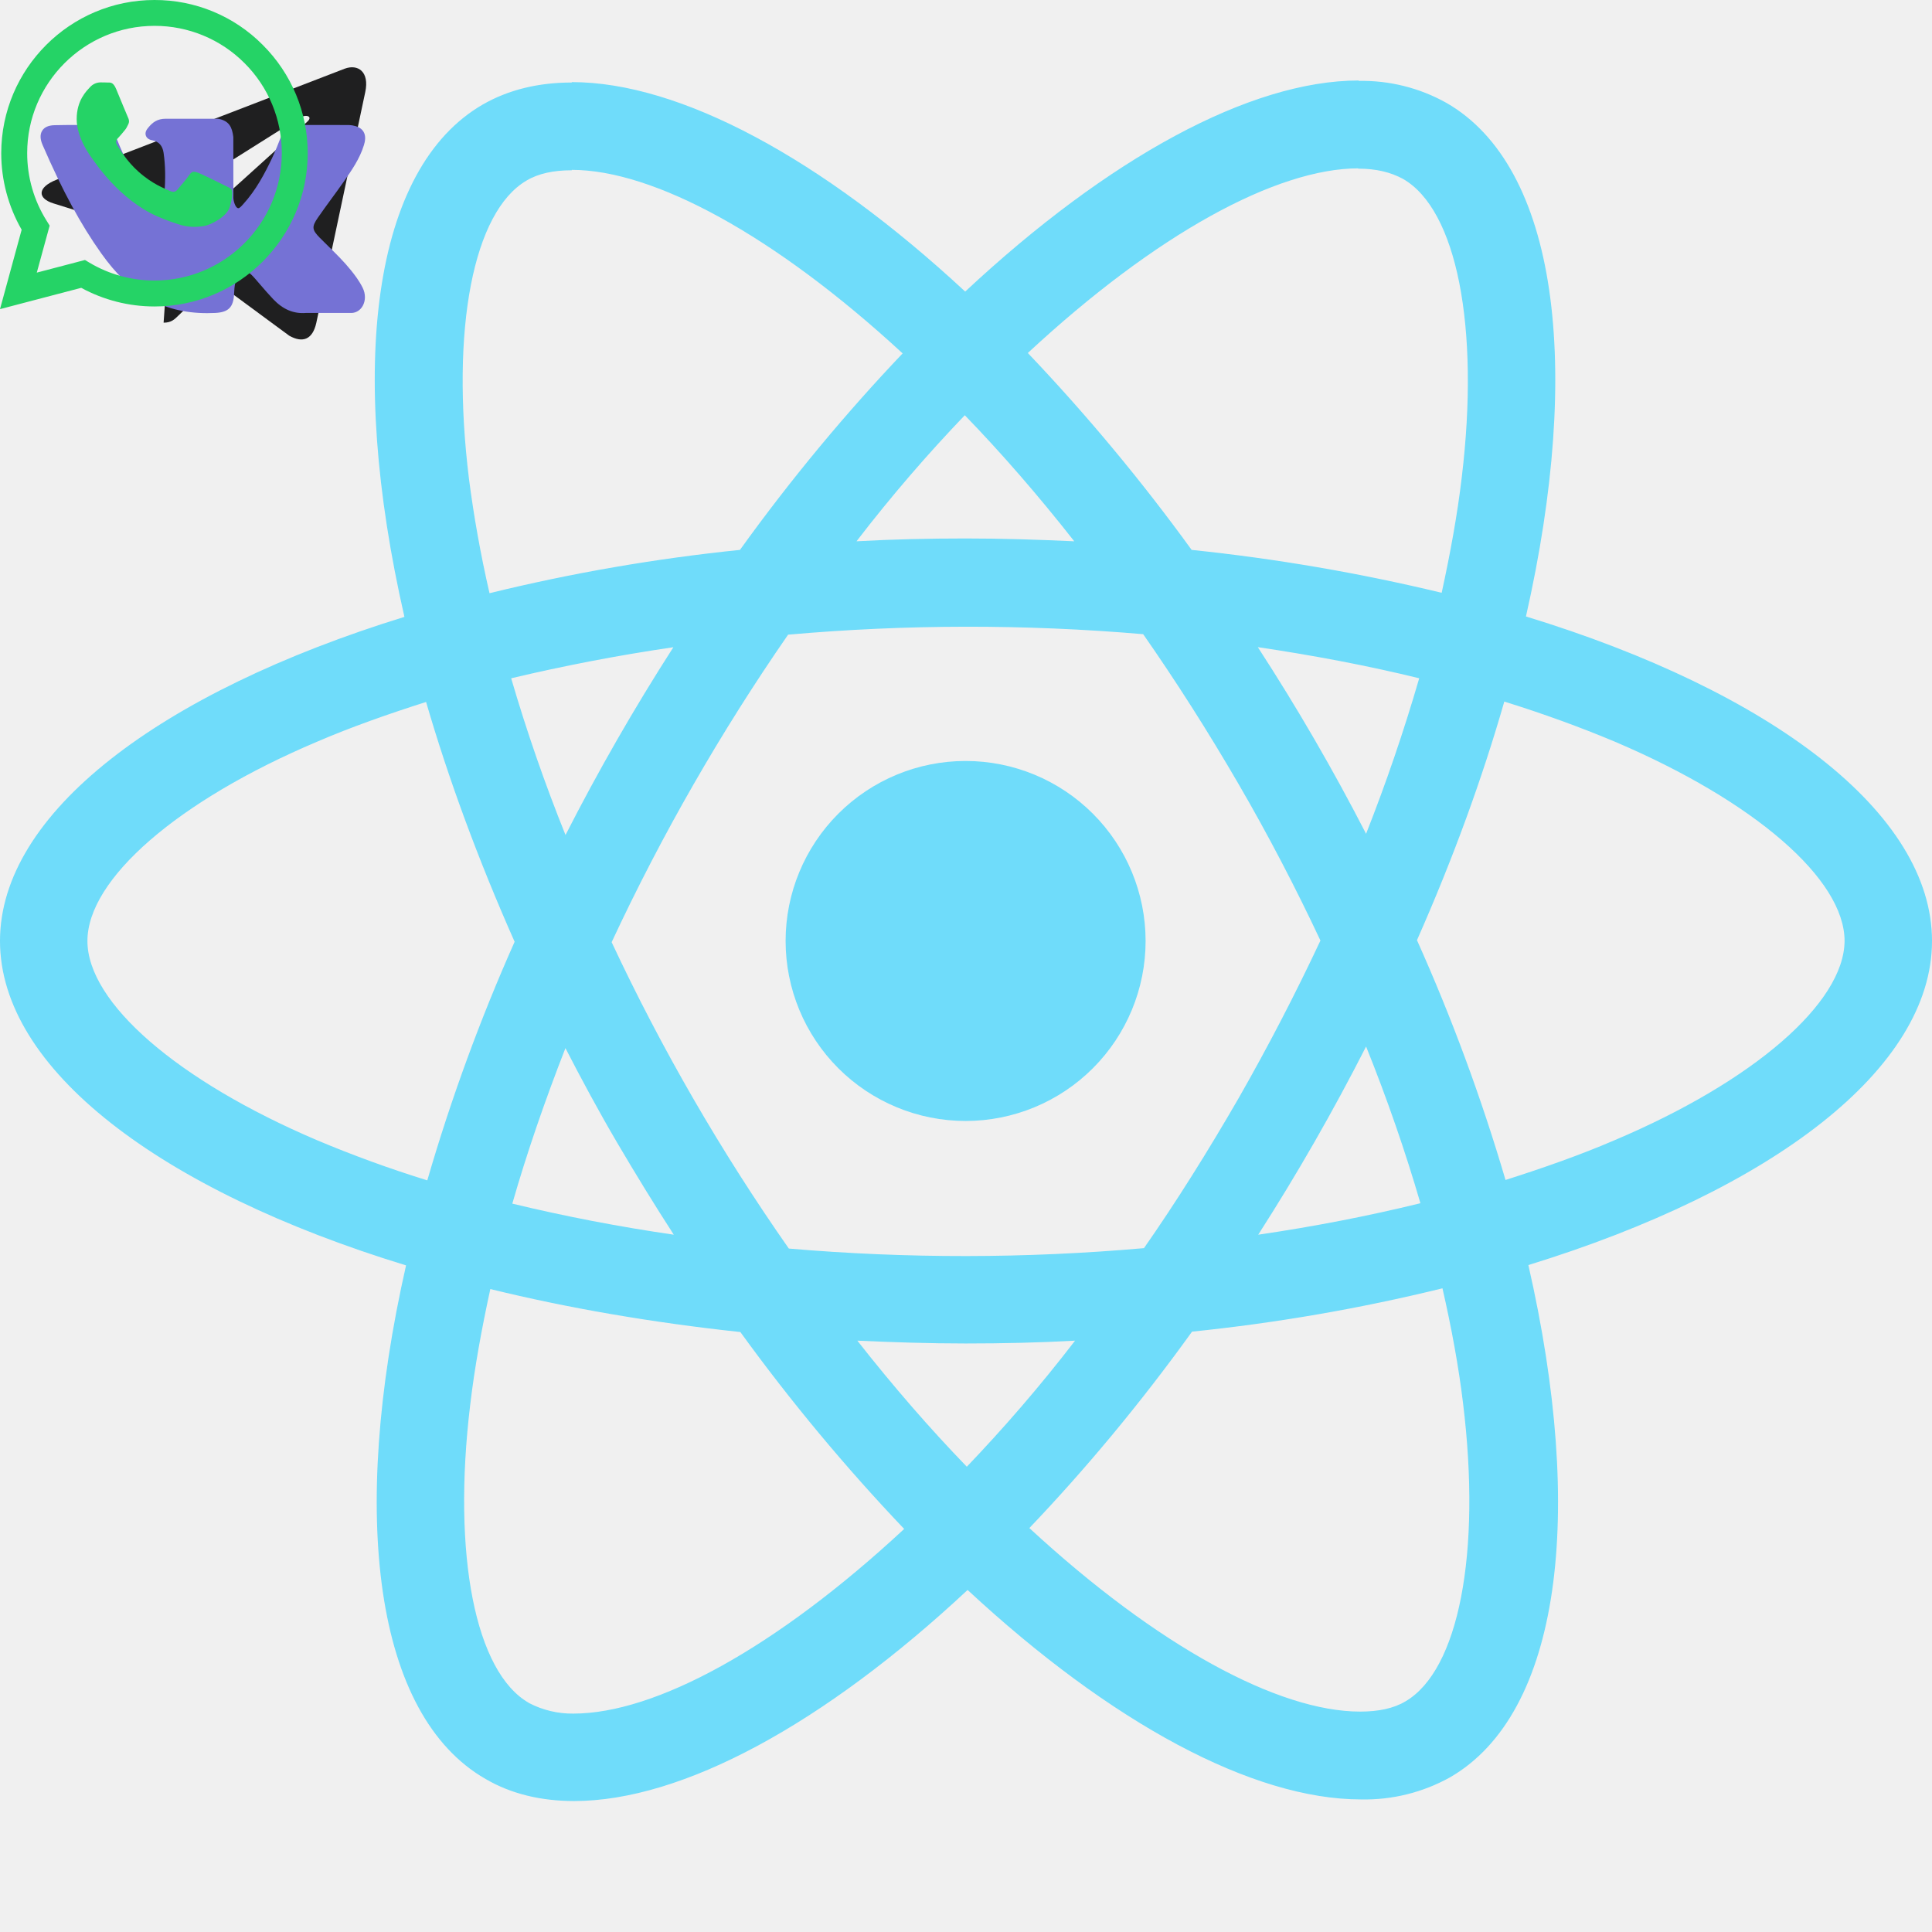
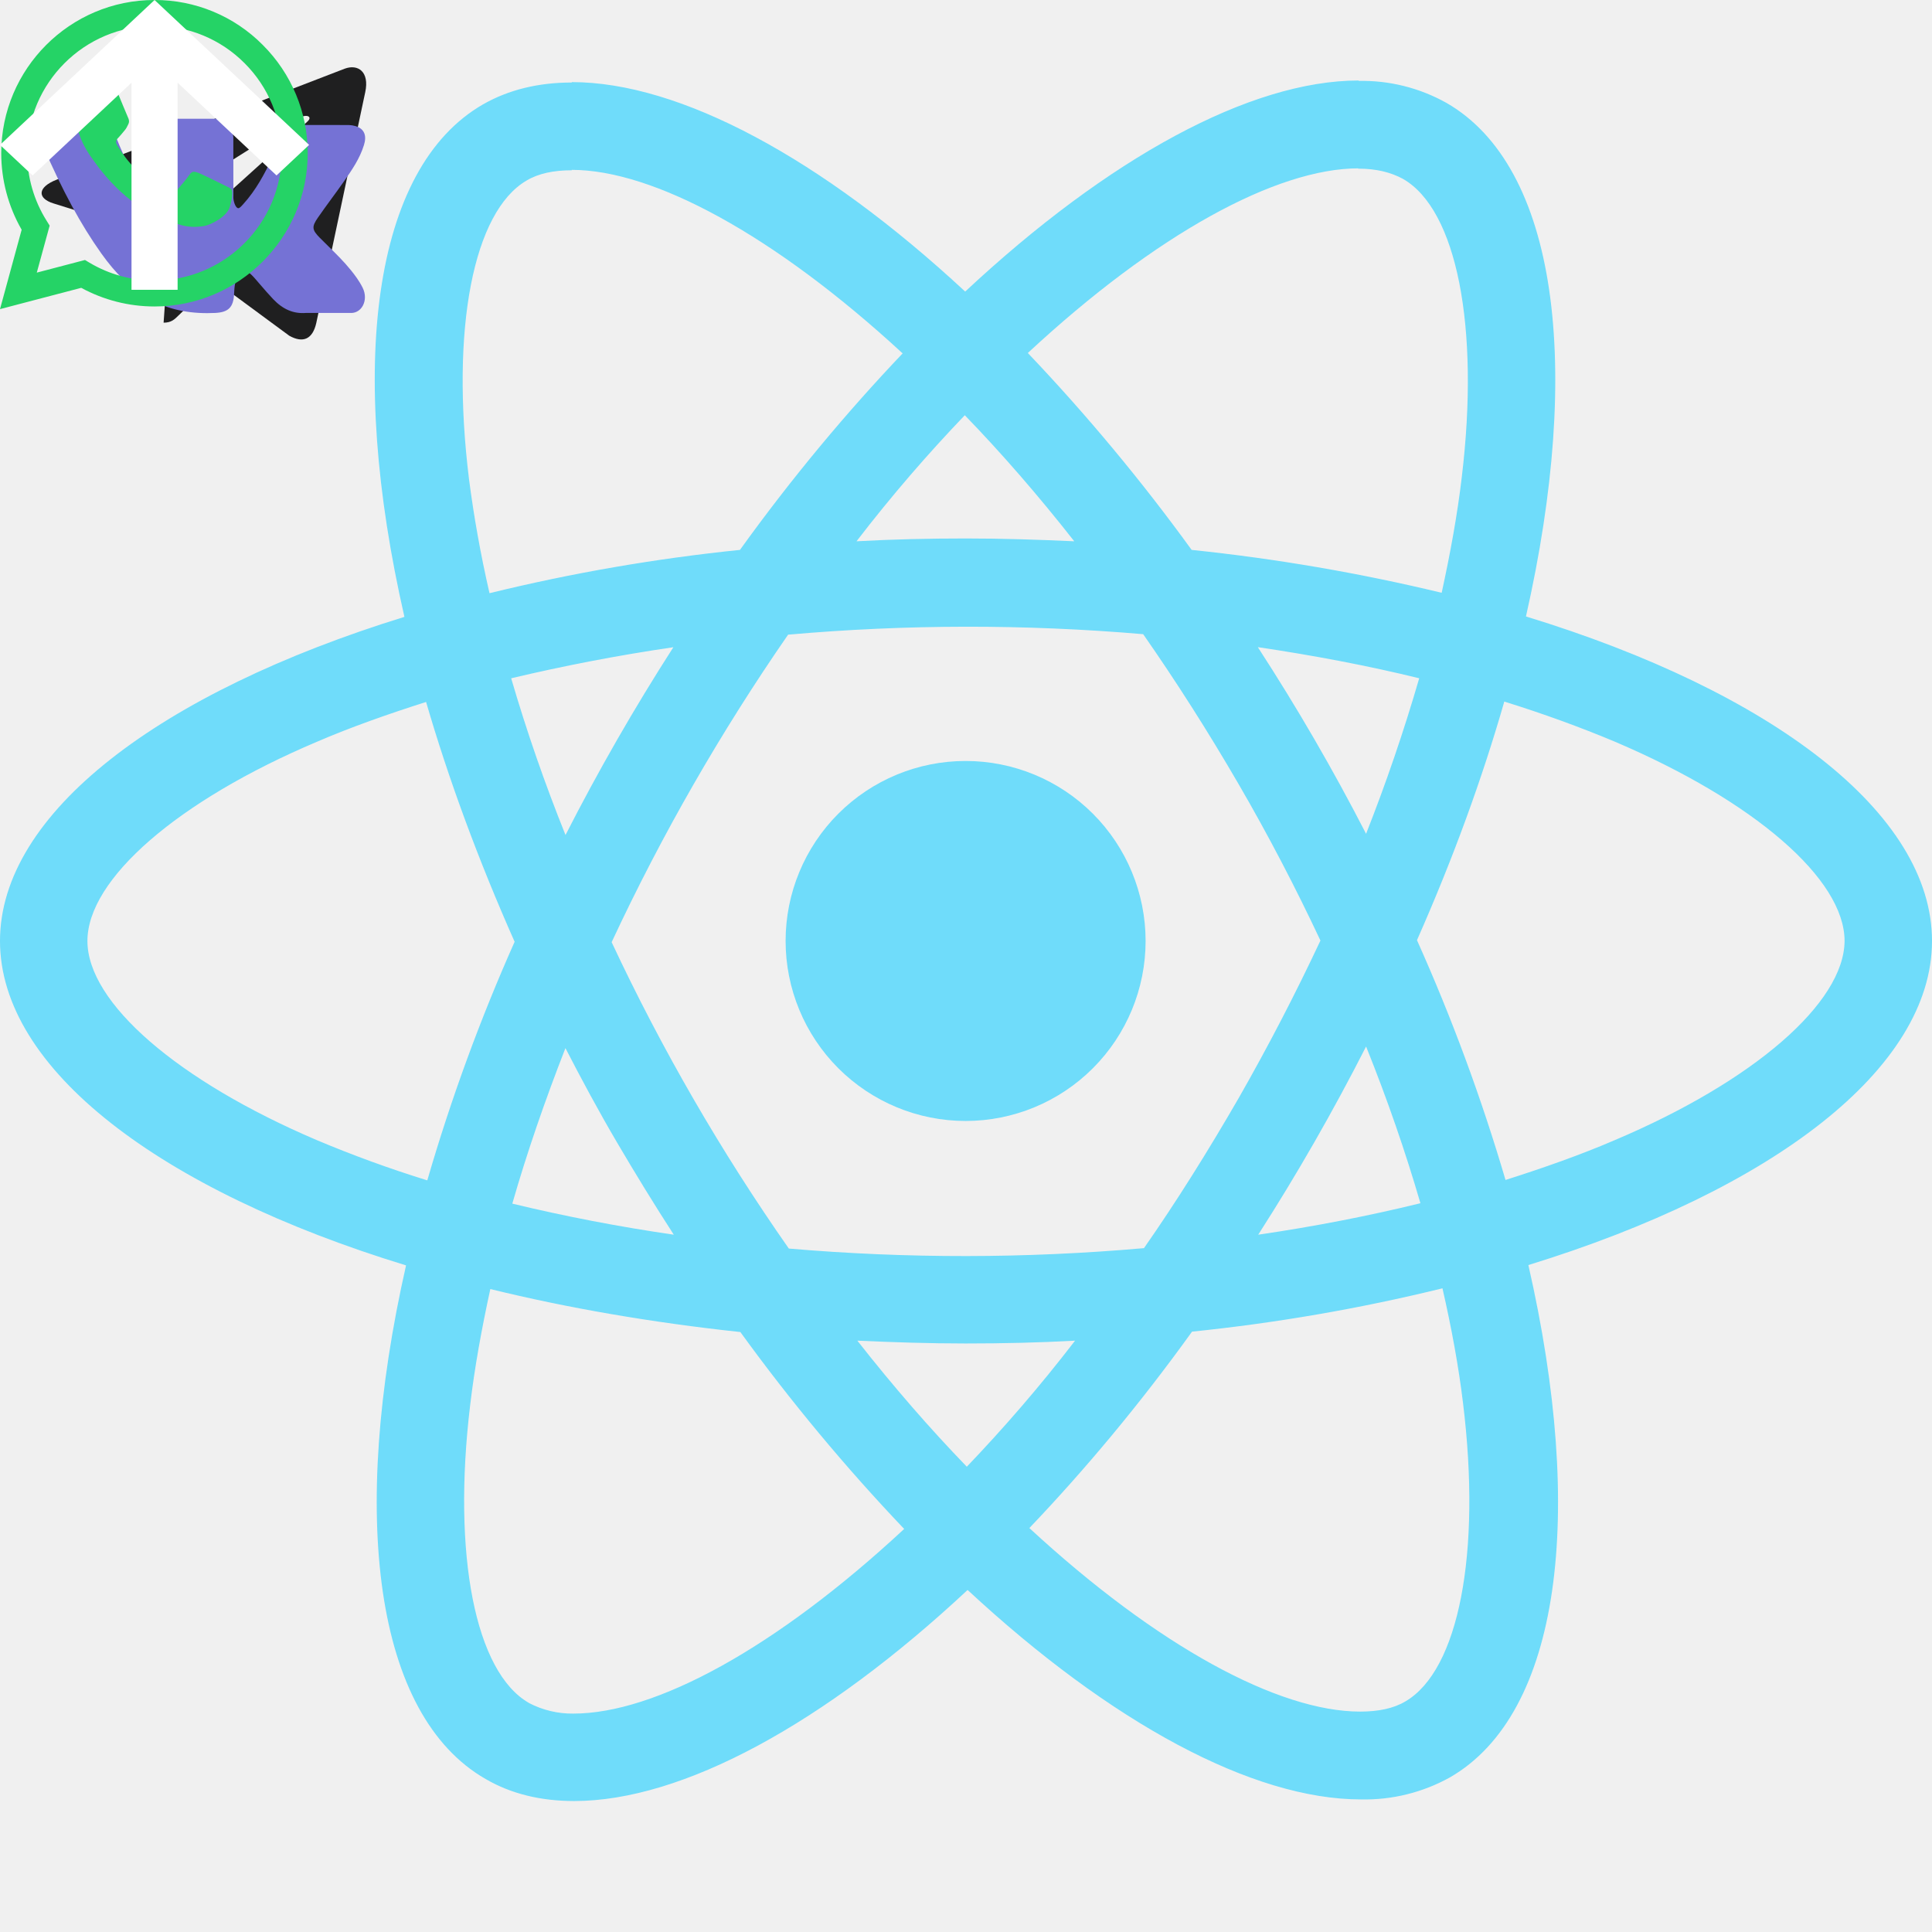
<svg xmlns="http://www.w3.org/2000/svg" width="100" height="100" viewBox="0 0 100 100" fill="none">
  <g id="react">
    <path d="M100 48.704C100 42.079 91.704 35.8 78.983 31.908C81.921 18.946 80.617 8.629 74.867 5.325C73.473 4.545 71.897 4.152 70.3 4.188V8.729C71.237 8.729 71.992 8.917 72.625 9.263C75.396 10.854 76.6 16.904 75.662 24.692C75.438 26.608 75.071 28.625 74.621 30.683C70.361 29.657 66.037 28.915 61.679 28.463C59.083 24.881 56.25 21.476 53.2 18.271C59.846 12.096 66.083 8.713 70.325 8.713V4.167C64.717 4.167 57.379 8.163 49.958 15.092C42.542 8.208 35.2 4.25 29.596 4.25V8.792C33.817 8.792 40.075 12.158 46.721 18.292C43.867 21.292 41.013 24.692 38.3 28.463C33.933 28.91 29.602 29.659 25.337 30.704C24.867 28.667 24.521 26.692 24.275 24.796C23.317 17.004 24.5 10.954 27.254 9.346C27.863 8.979 28.658 8.813 29.596 8.813V4.271C27.887 4.271 26.333 4.638 24.992 5.408C19.262 8.713 17.979 19.004 20.933 31.929C8.254 35.846 0 42.1 0 48.704C0 55.329 8.296 61.608 21.017 65.496C18.079 78.463 19.383 88.779 25.133 92.079C26.458 92.854 28.008 93.221 29.717 93.221C35.325 93.221 42.663 89.225 50.083 82.296C57.5 89.183 64.838 93.138 70.446 93.138C72.055 93.172 73.644 92.778 75.05 91.996C80.779 88.696 82.062 78.404 79.108 65.479C91.746 61.588 100 55.308 100 48.704ZM73.458 35.108C72.667 37.833 71.749 40.519 70.708 43.158C69.005 39.845 67.134 36.62 65.104 33.496C68 33.925 70.792 34.454 73.463 35.108H73.458ZM64.125 56.817C62.538 59.567 60.904 62.179 59.212 64.604C53.097 65.143 46.946 65.15 40.829 64.625C37.321 59.613 34.252 54.307 31.658 48.767C34.248 43.213 37.304 37.889 40.792 32.85C46.906 32.31 53.055 32.302 59.171 32.825C60.862 35.25 62.517 37.842 64.104 40.575C65.654 43.242 67.062 45.95 68.346 48.683C67.048 51.45 65.64 54.163 64.125 56.817ZM70.708 54.167C71.808 56.896 72.75 59.629 73.521 62.279C70.854 62.933 68.037 63.483 65.125 63.908C67.147 60.756 69.01 57.505 70.708 54.167ZM50.042 75.917C48.146 73.958 46.25 71.779 44.375 69.392C46.208 69.475 48.083 69.538 49.979 69.538C51.896 69.538 53.792 69.496 55.646 69.392C53.812 71.779 51.917 73.958 50.042 75.917ZM34.875 63.908C32.066 63.501 29.276 62.965 26.517 62.3C27.271 59.671 28.208 56.958 29.267 54.25C30.104 55.875 30.983 57.508 31.942 59.142C32.9 60.771 33.875 62.363 34.875 63.908ZM49.938 21.492C51.833 23.45 53.729 25.629 55.604 28.017C53.771 27.933 51.896 27.871 50 27.871C48.083 27.871 46.188 27.913 44.333 28.017C46.167 25.629 48.062 23.45 49.938 21.492ZM34.854 33.5C32.833 36.646 30.969 39.89 29.271 43.221C28.201 40.565 27.262 37.857 26.458 35.108C29.125 34.475 31.942 33.925 34.854 33.5ZM16.408 59.017C9.192 55.942 4.525 51.904 4.525 48.704C4.525 45.504 9.192 41.446 16.408 38.392C18.158 37.638 20.075 36.963 22.054 36.333C23.217 40.325 24.746 44.483 26.637 48.746C24.852 52.755 23.341 56.881 22.117 61.096C20.181 60.497 18.276 59.803 16.408 59.017ZM27.375 88.142C24.604 86.558 23.4 80.5 24.337 72.717C24.562 70.8 24.929 68.779 25.379 66.721C29.371 67.7 33.733 68.454 38.321 68.946C40.917 72.528 43.75 75.933 46.8 79.138C40.154 85.313 33.917 88.696 29.675 88.696C28.875 88.705 28.085 88.516 27.375 88.146V88.142ZM75.725 72.613C76.683 80.4 75.5 86.454 72.746 88.063C72.138 88.429 71.342 88.592 70.404 88.592C66.183 88.592 59.925 85.229 53.279 79.092C56.133 76.1 58.987 72.696 61.7 68.925C66.067 68.478 70.398 67.729 74.662 66.683C75.133 68.742 75.496 70.717 75.725 72.613ZM83.571 59.017C81.821 59.771 79.904 60.446 77.925 61.075C76.679 56.839 75.148 52.692 73.342 48.663C75.217 44.425 76.721 40.288 77.862 36.313C79.883 36.942 81.796 37.638 83.592 38.392C90.808 41.467 95.475 45.504 95.475 48.704C95.454 51.904 90.787 55.963 83.571 59.017Z" fill="#61DAFB" fill-opacity="0.9" />
    <path d="M49.979 58.021C52.45 58.021 54.82 57.039 56.567 55.292C58.314 53.545 59.296 51.175 59.296 48.704C59.296 46.233 58.314 43.864 56.567 42.117C54.82 40.369 52.45 39.388 49.979 39.388C47.508 39.388 45.139 40.369 43.391 42.117C41.644 43.864 40.663 46.233 40.663 48.704C40.663 51.175 41.644 53.545 43.391 55.292C45.139 57.039 47.508 58.021 49.979 58.021Z" fill="#61DAFB" fill-opacity="0.9" />
  </g>
  <g id="tg">
    <path d="M18.906 4.764L16.37 16.721C16.179 17.564 15.68 17.774 14.972 17.377L11.108 14.53L9.245 16.323C9.038 16.53 8.866 16.702 8.468 16.702L8.746 12.768L15.905 6.299C16.217 6.022 15.838 5.867 15.422 6.145L6.571 11.719L2.76 10.526C1.932 10.267 1.917 9.697 2.933 9.299L17.837 3.557C18.527 3.299 19.131 3.71 18.906 4.764Z" fill="#1F1F20" />
  </g>
  <g id="vk">
    <path d="M18.17 13.994C17.804 13.539 17.388 13.131 16.986 12.737C16.843 12.597 16.695 12.452 16.553 12.308C16.144 11.893 16.129 11.738 16.453 11.267C16.677 10.942 16.915 10.617 17.144 10.303C17.353 10.018 17.568 9.724 17.775 9.428L17.817 9.367C18.212 8.801 18.62 8.216 18.837 7.51C18.894 7.324 18.953 7.05 18.817 6.82C18.682 6.591 18.419 6.522 18.234 6.489C18.142 6.473 18.051 6.471 17.966 6.471L15.381 6.469L15.36 6.468C14.969 6.468 14.705 6.659 14.554 7.052C14.41 7.427 14.252 7.827 14.071 8.207C13.712 8.963 13.255 9.834 12.595 10.561L12.567 10.592C12.489 10.679 12.4 10.777 12.336 10.777C12.326 10.777 12.315 10.775 12.303 10.771C12.166 10.716 12.074 10.373 12.079 10.213C12.079 10.211 12.079 10.209 12.079 10.206L12.077 7.111C12.077 7.1 12.076 7.089 12.075 7.078C12.009 6.575 11.863 6.262 11.313 6.15C11.298 6.147 11.283 6.146 11.268 6.146H8.581C8.143 6.146 7.901 6.33 7.675 6.606C7.613 6.68 7.486 6.834 7.549 7.02C7.613 7.209 7.821 7.25 7.889 7.263C8.225 7.329 8.415 7.542 8.468 7.915C8.562 8.561 8.574 9.251 8.505 10.087C8.485 10.319 8.447 10.498 8.385 10.651C8.37 10.687 8.318 10.804 8.266 10.804C8.249 10.804 8.201 10.797 8.112 10.734C7.904 10.586 7.751 10.375 7.574 10.114C6.969 9.228 6.461 8.252 6.021 7.129C5.858 6.716 5.553 6.485 5.163 6.478C4.734 6.471 4.345 6.468 3.974 6.468C3.569 6.468 3.193 6.472 2.826 6.48C2.512 6.486 2.295 6.583 2.181 6.77C2.066 6.957 2.074 7.203 2.203 7.5C3.237 9.883 4.175 11.615 5.243 13.117C5.992 14.168 6.743 14.896 7.607 15.407C8.517 15.946 9.536 16.208 10.724 16.208C10.858 16.208 10.998 16.205 11.138 16.198C11.828 16.163 12.084 15.904 12.116 15.208C12.132 14.852 12.169 14.479 12.338 14.161C12.444 13.961 12.544 13.961 12.576 13.961C12.639 13.961 12.717 13.991 12.801 14.047C12.951 14.148 13.08 14.284 13.186 14.403C13.285 14.516 13.383 14.63 13.482 14.745C13.694 14.991 13.913 15.246 14.143 15.487C14.645 16.016 15.197 16.249 15.832 16.198H18.202C18.207 16.198 18.212 16.198 18.218 16.198C18.454 16.182 18.658 16.046 18.779 15.825C18.928 15.552 18.925 15.204 18.771 14.893C18.596 14.541 18.369 14.241 18.17 13.994Z" fill="#7572D5" />
  </g>
  <g id="whatsapp">
    <path d="M13.601 2.326A7.854 7.854 0 0 0 7.994 0C3.627 0 .068 3.558.064 7.926c0 1.399.366 2.76 1.057 3.965L0 16l4.204-1.102a7.933 7.933 0 0 0 3.79.965h.004c4.368 0 7.926-3.558 7.93-7.93A7.898 7.898 0 0 0 13.6 2.326zM7.994 14.521a6.573 6.573 0 0 1-3.356-.92l-.24-.144-2.494.654.666-2.433-.156-.251a6.56 6.56 0 0 1-1.007-3.505c0-3.626 2.957-6.584 6.591-6.584a6.56 6.56 0 0 1 4.66 1.931 6.557 6.557 0 0 1 1.928 4.66c-.004 3.639-2.961 6.592-6.592 6.592zm3.615-4.934c-.197-.099-1.17-.578-1.353-.646-.182-.065-.315-.099-.445.099-.133.197-.513.646-.627.775-.114.133-.232.148-.43.05-.197-.1-.836-.308-1.592-.985-.59-.525-.985-1.175-1.103-1.372-.114-.198-.011-.304.088-.403.087-.088.197-.232.296-.346.1-.114.133-.198.198-.33.065-.134.034-.248-.015-.347-.05-.099-.445-1.076-.612-1.47-.16-.389-.323-.335-.445-.34-.114-.007-.247-.007-.38-.007a.729.729 0 0 0-.529.247c-.182.198-.691.677-.691 1.654 0 .977.71 1.916.81 2.049.098.133 1.394 2.132 3.383 2.992.47.205.84.326 1.129.418.475.152.904.129 1.246.08.38-.058 1.171-.48 1.338-.943.164-.464.164-.86.114-.943-.049-.084-.182-.133-.38-.232z " fill="#25D366" />
  </g>
+   <g id="goToBtn">
+     <path d="M6.807 4.281V15H9.193V4.281L14.313 9.081L16 7.5L8 0L0 7.5L1.687 9.081L6.807 4.281Z" fill="white" />
+   </g>
</svg>
